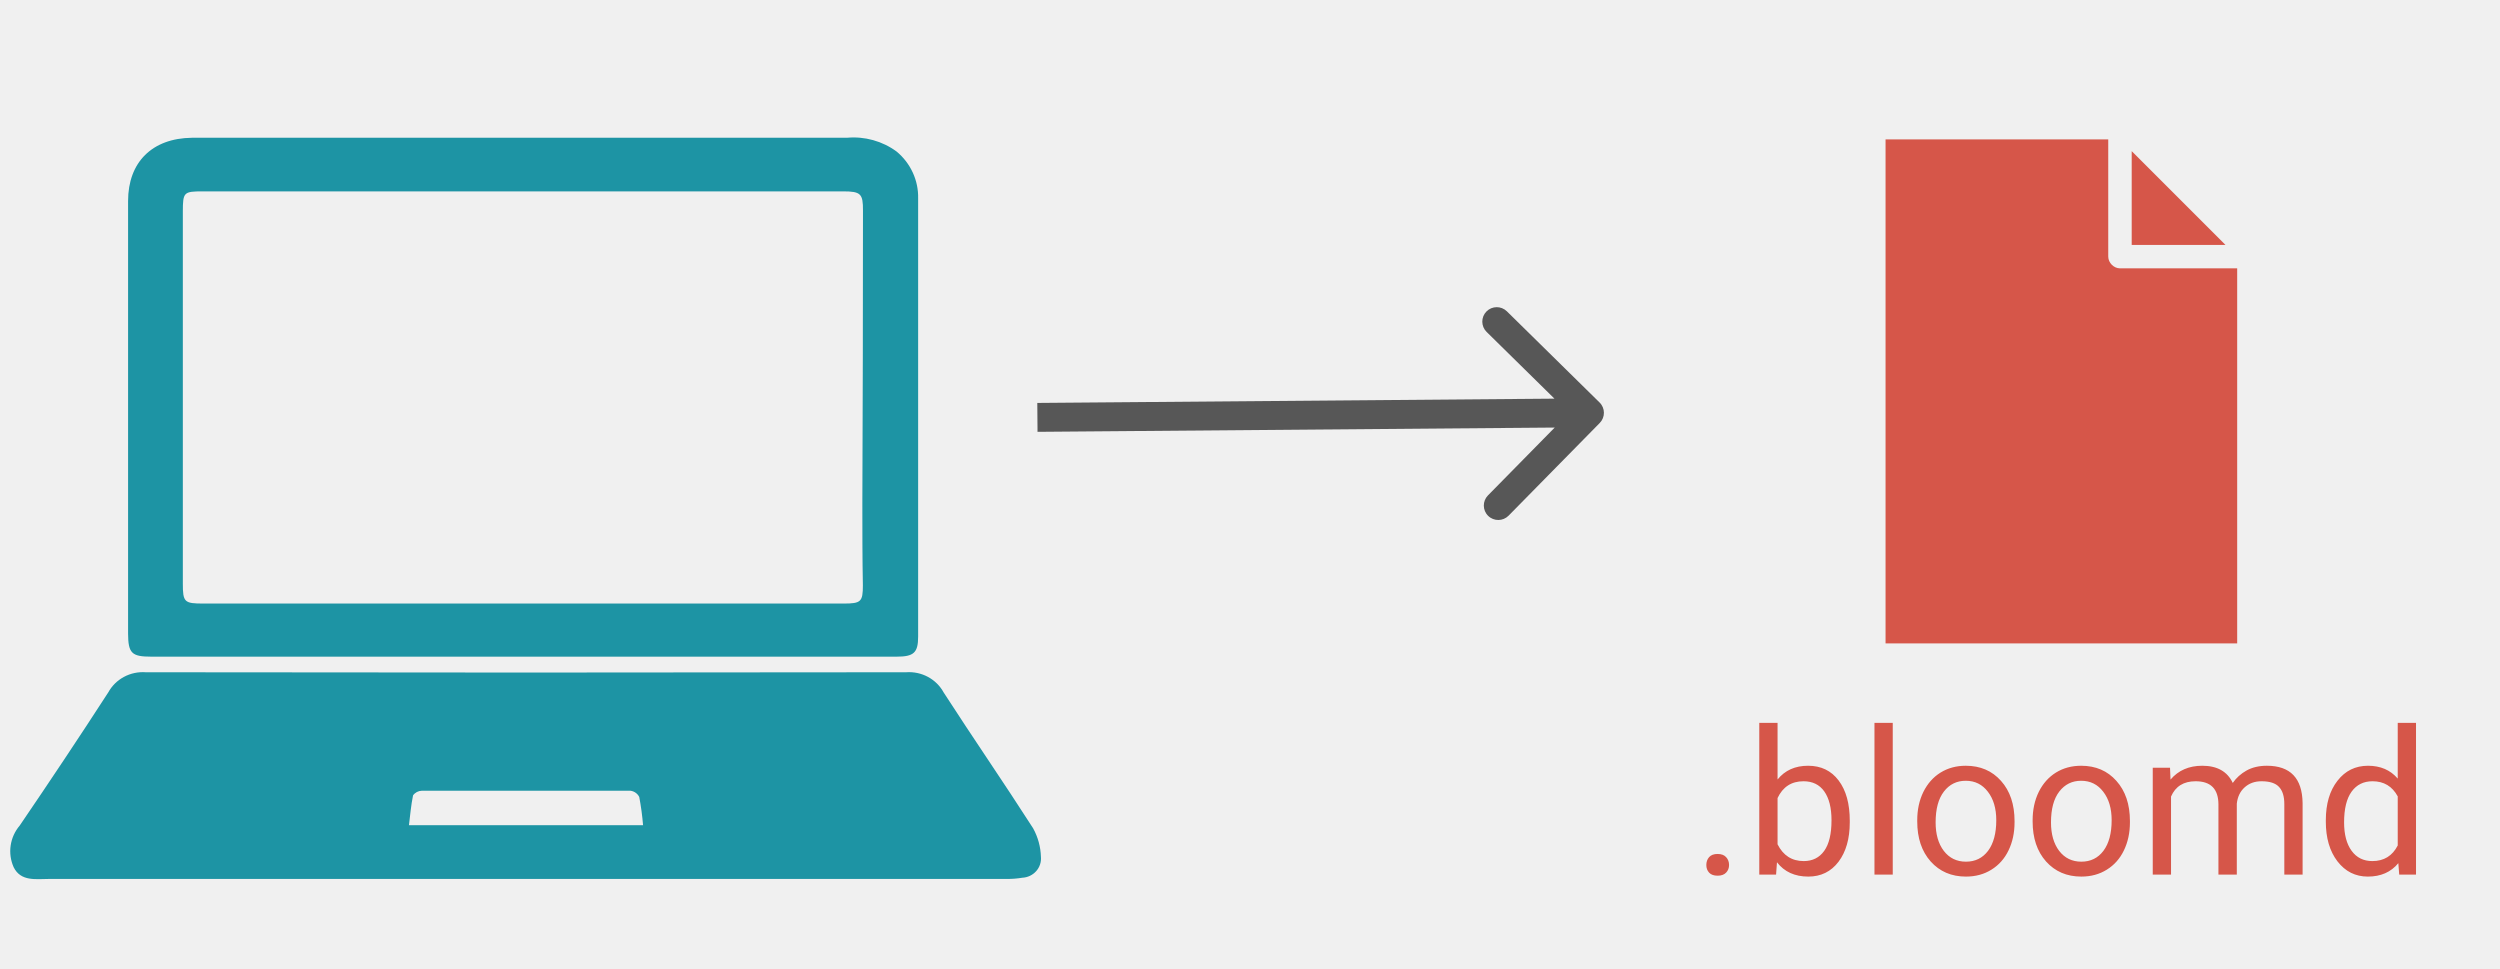
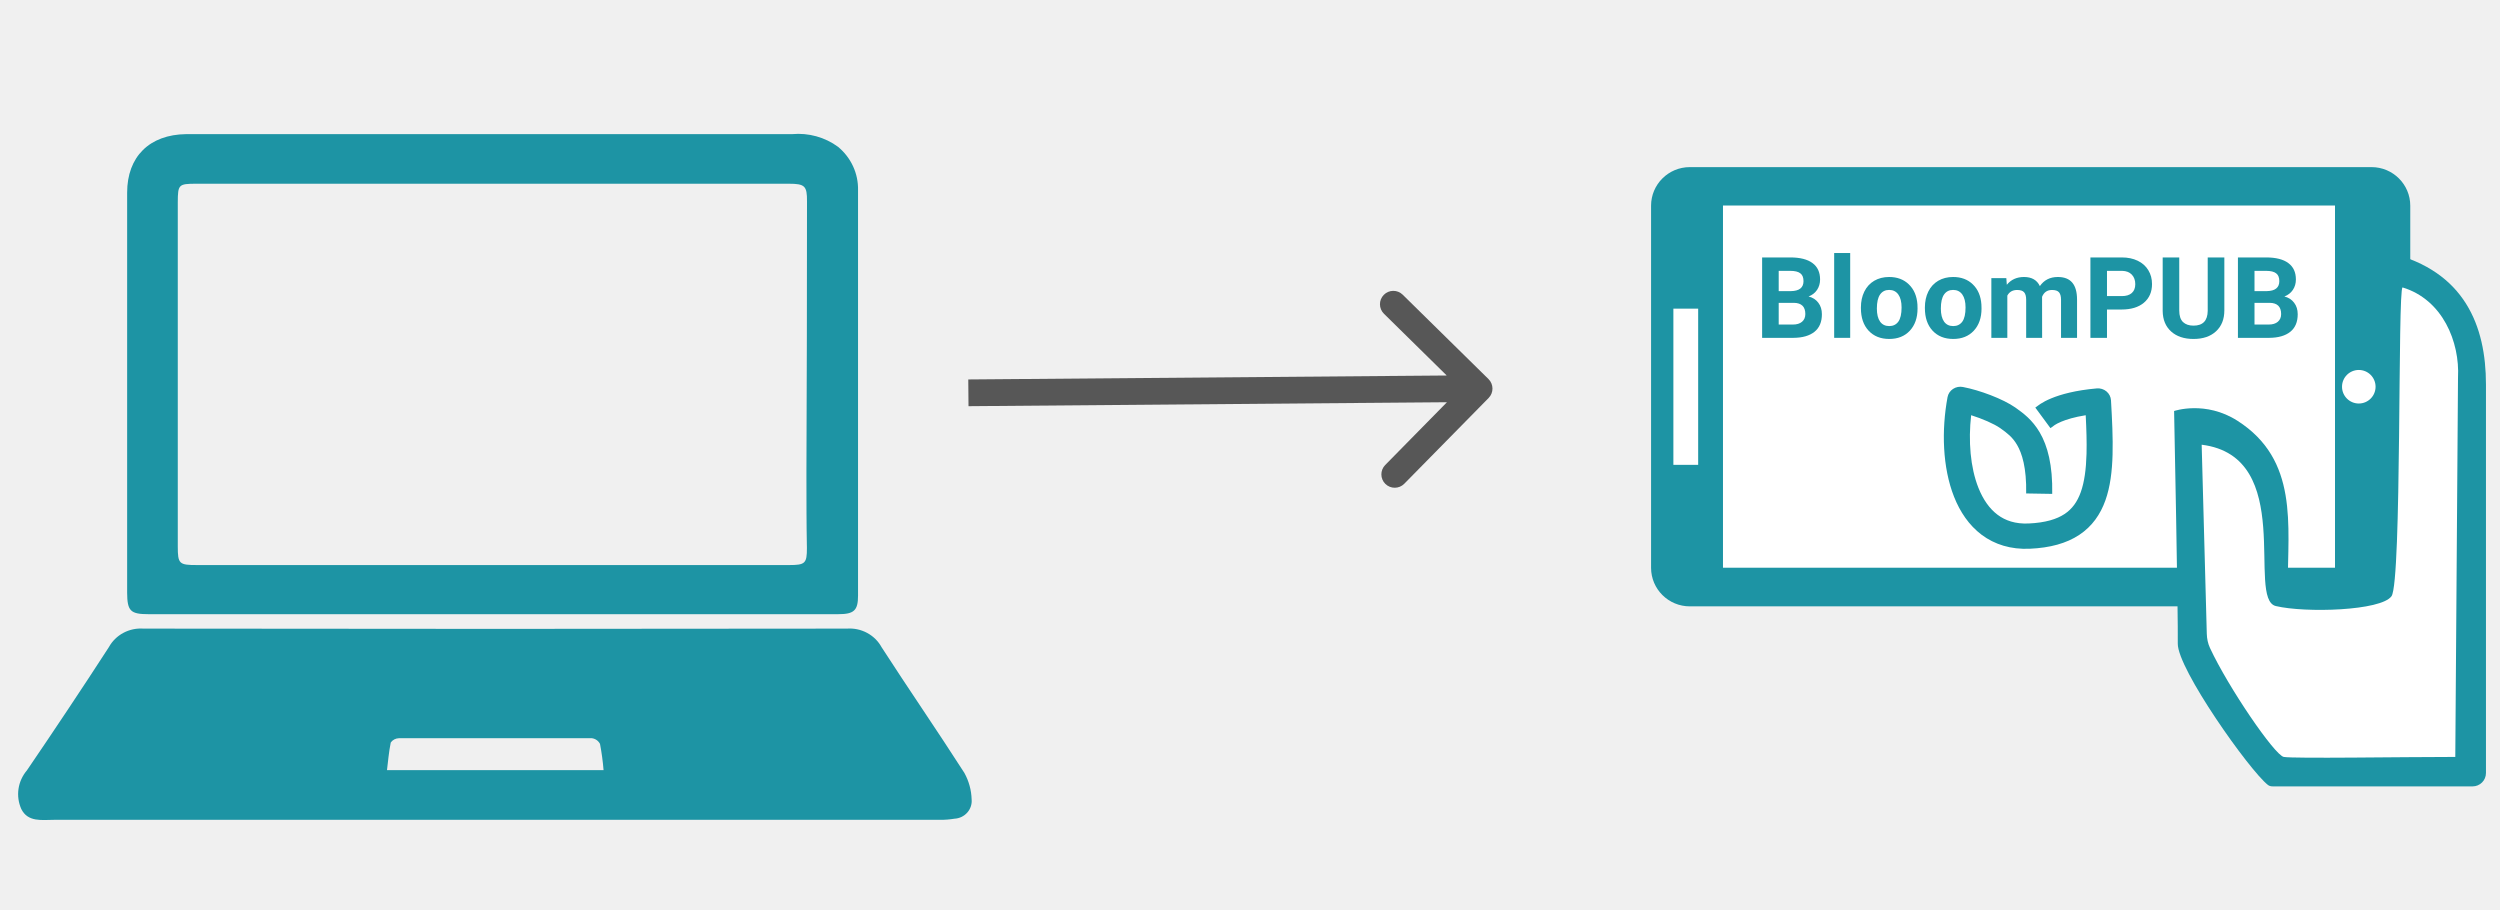
- <svg xmlns="http://www.w3.org/2000/svg" width="173" height="67" viewBox="0 0 173 67" fill="none">
-   <path d="M130.48 9.648V44.525H154.813V18.57H146.702C146.278 18.57 145.891 18.183 145.891 17.759V9.648H130.48ZM147.513 10.459V16.948H154.002L147.513 10.459Z" fill="#D65649" />
-   <path d="M118.078 59.86C118.078 59.641 118.142 59.459 118.27 59.313C118.402 59.167 118.598 59.094 118.858 59.094C119.117 59.094 119.313 59.167 119.446 59.313C119.582 59.459 119.651 59.641 119.651 59.86C119.651 60.07 119.582 60.245 119.446 60.386C119.313 60.528 119.117 60.598 118.858 60.598C118.598 60.598 118.402 60.528 118.27 60.386C118.142 60.245 118.078 60.07 118.078 59.86ZM128.004 56.907C128.004 58.037 127.744 58.946 127.225 59.635C126.705 60.318 126.008 60.66 125.133 60.66C124.199 60.66 123.477 60.33 122.966 59.669L122.905 60.523H121.742V50.023H123.007V53.94C123.518 53.307 124.222 52.99 125.119 52.99C126.017 52.99 126.721 53.33 127.232 54.008C127.747 54.688 128.004 55.617 128.004 56.798V56.907ZM126.74 56.763C126.74 55.902 126.573 55.237 126.241 54.767C125.908 54.298 125.429 54.063 124.805 54.063C123.971 54.063 123.372 54.451 123.007 55.225V58.425C123.395 59.199 123.998 59.587 124.819 59.587C125.425 59.587 125.896 59.352 126.234 58.883C126.571 58.413 126.74 57.707 126.74 56.763ZM130.978 60.523H129.713V50.023H130.978V60.523ZM132.673 56.757C132.673 56.032 132.814 55.38 133.097 54.801C133.384 54.223 133.781 53.776 134.286 53.462C134.797 53.147 135.378 52.99 136.03 52.99C137.037 52.99 137.85 53.339 138.47 54.036C139.094 54.733 139.407 55.661 139.407 56.818V56.907C139.407 57.627 139.268 58.274 138.99 58.848C138.716 59.418 138.322 59.862 137.807 60.181C137.297 60.5 136.709 60.66 136.043 60.66C135.041 60.66 134.227 60.311 133.603 59.614C132.983 58.917 132.673 57.994 132.673 56.846V56.757ZM133.945 56.907C133.945 57.727 134.134 58.386 134.512 58.883C134.895 59.379 135.405 59.628 136.043 59.628C136.686 59.628 137.196 59.377 137.575 58.876C137.953 58.37 138.142 57.663 138.142 56.757C138.142 55.945 137.948 55.289 137.561 54.788C137.178 54.282 136.668 54.029 136.03 54.029C135.405 54.029 134.902 54.277 134.519 54.774C134.136 55.271 133.945 55.982 133.945 56.907ZM140.658 56.757C140.658 56.032 140.799 55.38 141.081 54.801C141.368 54.223 141.765 53.776 142.271 53.462C142.781 53.147 143.362 52.99 144.014 52.99C145.021 52.99 145.835 53.339 146.454 54.036C147.079 54.733 147.391 55.661 147.391 56.818V56.907C147.391 57.627 147.252 58.274 146.974 58.848C146.7 59.418 146.306 59.862 145.791 60.181C145.281 60.5 144.693 60.66 144.028 60.66C143.025 60.66 142.212 60.311 141.587 59.614C140.967 58.917 140.658 57.994 140.658 56.846V56.757ZM141.929 56.907C141.929 57.727 142.118 58.386 142.496 58.883C142.879 59.379 143.39 59.628 144.028 59.628C144.67 59.628 145.181 59.377 145.559 58.876C145.937 58.37 146.126 57.663 146.126 56.757C146.126 55.945 145.933 55.289 145.545 54.788C145.162 54.282 144.652 54.029 144.014 54.029C143.39 54.029 142.886 54.277 142.503 54.774C142.12 55.271 141.929 55.982 141.929 56.907ZM150.166 53.127L150.2 53.947C150.743 53.309 151.474 52.99 152.395 52.99C153.429 52.99 154.133 53.386 154.507 54.179C154.753 53.824 155.072 53.537 155.464 53.318C155.861 53.099 156.328 52.99 156.866 52.99C158.488 52.99 159.313 53.849 159.34 55.567V60.523H158.075V55.642C158.075 55.114 157.955 54.719 157.713 54.46C157.472 54.195 157.066 54.063 156.496 54.063C156.027 54.063 155.637 54.205 155.327 54.487C155.018 54.765 154.838 55.141 154.787 55.615V60.523H153.516V55.676C153.516 54.601 152.99 54.063 151.937 54.063C151.107 54.063 150.54 54.416 150.235 55.123V60.523H148.97V53.127H150.166ZM160.947 56.763C160.947 55.629 161.215 54.717 161.753 54.029C162.291 53.336 162.995 52.99 163.866 52.99C164.731 52.99 165.417 53.286 165.923 53.879V50.023H167.188V60.523H166.026L165.964 59.73C165.458 60.35 164.754 60.66 163.852 60.66C162.995 60.66 162.296 60.309 161.753 59.607C161.215 58.905 160.947 57.989 160.947 56.859V56.763ZM162.211 56.907C162.211 57.745 162.384 58.402 162.731 58.876C163.077 59.35 163.556 59.587 164.166 59.587C164.968 59.587 165.554 59.227 165.923 58.507V55.109C165.545 54.412 164.964 54.063 164.18 54.063C163.56 54.063 163.077 54.303 162.731 54.781C162.384 55.26 162.211 55.968 162.211 56.907Z" fill="#D65649" />
-   <path d="M71.49 57.315C69.463 54.155 67.323 51.051 65.297 47.912C65.05 47.46 64.673 47.088 64.214 46.841C63.754 46.594 63.23 46.482 62.707 46.52C45.166 46.547 27.625 46.547 10.083 46.52C9.56 46.482 9.036 46.594 8.577 46.841C8.117 47.088 7.741 47.46 7.493 47.912C5.489 51.009 3.441 54.078 1.365 57.127C1.029 57.523 0.812 58.001 0.738 58.51C0.663 59.019 0.735 59.537 0.944 60.009C1.443 61.018 2.492 60.823 3.398 60.823H69.67C70.031 60.826 70.392 60.798 70.748 60.739C70.93 60.73 71.11 60.684 71.274 60.606C71.439 60.527 71.585 60.417 71.705 60.282C71.825 60.147 71.916 59.989 71.972 59.819C72.028 59.649 72.048 59.47 72.032 59.292C72.012 58.6 71.826 57.924 71.49 57.315ZM28.297 57.127C28.383 56.431 28.44 55.735 28.583 55.039C28.651 54.943 28.742 54.864 28.847 54.808C28.952 54.753 29.07 54.722 29.189 54.719C34.003 54.719 38.816 54.719 43.63 54.719C43.759 54.736 43.883 54.785 43.988 54.86C44.094 54.935 44.179 55.035 44.236 55.15C44.359 55.797 44.447 56.45 44.5 57.106H28.297V57.127Z" fill="#1D94A4" />
-   <path d="M10.461 45.441H62.044C63.235 45.441 63.535 45.169 63.535 44.049C63.535 33.942 63.535 23.836 63.535 13.73C63.55 13.115 63.423 12.505 63.165 11.944C62.907 11.382 62.524 10.884 62.044 10.486C61.059 9.761 59.833 9.421 58.605 9.533C45.739 9.533 32.873 9.533 20.007 9.533C17.767 9.533 15.52 9.533 13.28 9.533C10.526 9.568 8.863 11.224 8.863 13.911C8.863 23.887 8.863 33.864 8.863 43.84C8.87 45.204 9.113 45.441 10.461 45.441ZM14.029 13.243H58.348C59.568 13.243 59.725 13.41 59.718 14.572C59.718 21.328 59.703 28.084 59.675 34.84C59.675 36.727 59.675 38.62 59.711 40.506C59.711 41.641 59.582 41.766 58.384 41.766H14.079C12.752 41.766 12.652 41.675 12.652 40.374C12.652 31.789 12.652 23.205 12.652 14.621C12.659 13.305 12.709 13.243 14.036 13.243H14.029Z" fill="#1D94A4" />
-   <path d="M110.704 29.268C111.091 28.874 111.086 28.241 110.692 27.854L104.276 21.543C103.882 21.156 103.249 21.161 102.862 21.555C102.475 21.948 102.48 22.581 102.874 22.969L108.577 28.579L102.967 34.282C102.58 34.676 102.585 35.309 102.979 35.696C103.373 36.084 104.006 36.078 104.393 35.685L110.704 29.268ZM71.797 29.883L109.999 29.567L109.983 27.567L71.781 27.883L71.797 29.883Z" fill="#575757" />
+ <svg xmlns="http://www.w3.org/2000/svg" width="187" height="68" viewBox="0 0 187 68" fill="none">
+   <g clip-path="url(#clip0_1306_5697)">
+     <g clip-path="url(#clip1_1306_5697)">
+       <path d="M72.136 57.815C70.11 54.655 67.969 51.551 65.943 48.412C65.696 47.96 65.32 47.588 64.86 47.341C64.4 47.094 63.877 46.982 63.353 47.02C45.812 47.047 28.271 47.047 10.729 47.02C10.206 46.982 9.683 47.094 9.223 47.341C8.763 47.588 8.387 47.96 8.14 48.412C6.135 51.509 4.087 54.578 2.011 57.627C1.675 58.023 1.458 58.501 1.384 59.01C1.31 59.519 1.381 60.037 1.59 60.509C2.09 61.518 3.138 61.323 4.045 61.323H70.317C70.677 61.326 71.038 61.298 71.394 61.239C71.577 61.23 71.756 61.184 71.92 61.106C72.085 61.027 72.231 60.917 72.351 60.782C72.471 60.647 72.562 60.489 72.618 60.319C72.674 60.149 72.695 59.97 72.678 59.792C72.658 59.1 72.472 58.424 72.136 57.815ZM28.944 57.627C29.029 56.931 29.087 56.235 29.229 55.539C29.297 55.443 29.388 55.364 29.493 55.308C29.599 55.253 29.716 55.222 29.836 55.219C34.649 55.219 39.462 55.219 44.276 55.219C44.406 55.236 44.529 55.285 44.635 55.36C44.741 55.435 44.826 55.535 44.882 55.65C45.005 56.297 45.094 56.95 45.146 57.606H28.944V57.627Z" fill="#1D94A4" />
+       <path d="M11.108 45.941H62.69C63.881 45.941 64.181 45.669 64.181 44.549C64.181 34.442 64.181 24.336 64.181 14.23C64.196 13.615 64.07 13.005 63.812 12.444C63.554 11.882 63.17 11.384 62.69 10.986C61.706 10.261 60.479 9.921 59.251 10.033C46.385 10.033 33.519 10.033 20.654 10.033C18.413 10.033 16.166 10.033 13.926 10.033C11.172 10.068 9.51 11.724 9.51 14.411C9.51 24.387 9.51 34.364 9.51 44.34C9.517 45.704 9.759 45.941 11.108 45.941ZM14.675 13.743H58.994C60.214 13.743 60.371 13.91 60.364 15.072C60.364 21.828 60.35 28.584 60.321 35.34C60.321 37.227 60.321 39.12 60.357 41.006C60.357 42.141 60.228 42.266 59.03 42.266H14.725C13.398 42.266 13.298 42.175 13.298 40.874C13.298 32.289 13.298 23.705 13.298 15.121C13.305 13.805 13.355 13.743 14.682 13.743H14.675Z" fill="#1D94A4" />
+     </g>
+     <path d="M111.35 29.768C111.738 29.374 111.732 28.741 111.339 28.354L104.922 22.043C104.529 21.656 103.895 21.661 103.508 22.055C103.121 22.448 103.126 23.081 103.52 23.469L109.223 29.079L103.614 34.782C103.226 35.176 103.232 35.809 103.625 36.196C104.019 36.584 104.652 36.578 105.039 36.185L111.35 29.768ZM72.444 30.383L110.646 30.067L110.629 28.067L72.427 28.383L72.444 30.383Z" fill="#575757" />
+     <path d="M123.5 15.386C123.5 13.792 124.798 12.5 126.4 12.5H177.388C178.989 12.5 180.288 13.792 180.288 15.386V42.471C180.288 44.065 178.989 45.356 177.388 45.356H126.4C124.798 45.356 123.5 44.065 123.5 42.471V15.386Z" fill="#1D94A4" />
+     <rect x="128.856" y="15.373" width="45.802" height="27.092" fill="white" />
+     <path d="M131.807 25.271V19.256H133.915C134.645 19.256 135.198 19.397 135.576 19.678C135.953 19.956 136.142 20.365 136.142 20.905C136.142 21.2 136.066 21.46 135.915 21.686C135.763 21.909 135.552 22.073 135.282 22.177C135.591 22.254 135.833 22.41 136.01 22.644C136.189 22.878 136.278 23.165 136.278 23.503C136.278 24.082 136.094 24.52 135.725 24.817C135.355 25.114 134.829 25.266 134.146 25.271H131.807ZM133.047 22.652V24.276H134.109C134.401 24.276 134.628 24.207 134.791 24.069C134.956 23.929 135.039 23.736 135.039 23.491C135.039 22.94 134.753 22.66 134.183 22.652H133.047ZM133.047 21.776H133.964C134.59 21.765 134.902 21.516 134.902 21.029C134.902 20.756 134.822 20.561 134.663 20.442C134.506 20.321 134.256 20.26 133.915 20.26H133.047V21.776Z" fill="#1D94A4" />
+     <path d="M138.394 25.271H137.196V18.926H138.394V25.271Z" fill="#1D94A4" />
+     <path d="M139.196 22.995C139.196 22.552 139.281 22.157 139.452 21.809C139.623 21.462 139.868 21.194 140.188 21.004C140.51 20.814 140.884 20.719 141.308 20.719C141.911 20.719 142.403 20.903 142.783 21.273C143.166 21.642 143.38 22.143 143.424 22.776L143.432 23.082C143.432 23.768 143.241 24.318 142.858 24.734C142.475 25.147 141.961 25.354 141.316 25.354C140.671 25.354 140.156 25.147 139.771 24.734C139.388 24.321 139.196 23.759 139.196 23.049V22.995ZM140.39 23.082C140.39 23.506 140.47 23.831 140.63 24.057C140.79 24.28 141.019 24.391 141.316 24.391C141.605 24.391 141.831 24.281 141.994 24.061C142.156 23.838 142.238 23.483 142.238 22.995C142.238 22.579 142.156 22.257 141.994 22.028C141.831 21.8 141.603 21.686 141.308 21.686C141.016 21.686 140.79 21.8 140.63 22.028C140.47 22.254 140.39 22.605 140.39 23.082Z" fill="#1D94A4" />
+     <path d="M143.982 22.995C143.982 22.552 144.067 22.157 144.238 21.809C144.409 21.462 144.654 21.194 144.974 21.004C145.296 20.814 145.669 20.719 146.093 20.719C146.697 20.719 147.189 20.903 147.569 21.273C147.952 21.642 148.165 22.143 148.209 22.776L148.218 23.082C148.218 23.768 148.026 24.318 147.643 24.734C147.26 25.147 146.746 25.354 146.102 25.354C145.457 25.354 144.942 25.147 144.556 24.734C144.173 24.321 143.982 23.759 143.982 23.049V22.995ZM145.176 23.082C145.176 23.506 145.256 23.831 145.416 24.057C145.576 24.28 145.804 24.391 146.102 24.391C146.391 24.391 146.617 24.281 146.78 24.061C146.942 23.838 147.023 23.483 147.023 22.995C147.023 22.579 146.942 22.257 146.78 22.028C146.617 21.8 146.388 21.686 146.093 21.686C145.801 21.686 145.576 21.8 145.416 22.028C145.256 22.254 145.176 22.605 145.176 23.082Z" fill="#1D94A4" />
+     <path d="M150.073 20.802L150.11 21.301C150.427 20.913 150.856 20.719 151.396 20.719C151.972 20.719 152.367 20.946 152.582 21.401C152.896 20.946 153.344 20.719 153.925 20.719C154.41 20.719 154.771 20.861 155.008 21.144C155.245 21.425 155.363 21.849 155.363 22.417V25.271H154.165V22.421C154.165 22.168 154.115 21.983 154.016 21.867C153.917 21.749 153.742 21.69 153.491 21.69C153.133 21.69 152.885 21.86 152.747 22.202L152.751 25.271H151.557V22.425C151.557 22.166 151.506 21.979 151.404 21.863C151.302 21.747 151.128 21.69 150.883 21.69C150.544 21.69 150.299 21.83 150.148 22.111V25.271H148.953V20.802H150.073Z" fill="#1D94A4" />
+     <path d="M157.603 23.152V25.271H156.363V19.256H158.711C159.162 19.256 159.559 19.339 159.901 19.504C160.245 19.67 160.51 19.905 160.694 20.211C160.879 20.514 160.971 20.859 160.971 21.248C160.971 21.837 160.769 22.302 160.364 22.644C159.961 22.983 159.403 23.152 158.69 23.152H157.603ZM157.603 22.148H158.711C159.038 22.148 159.288 22.071 159.459 21.917C159.632 21.763 159.719 21.542 159.719 21.256C159.719 20.961 159.632 20.723 159.459 20.541C159.285 20.36 159.045 20.266 158.739 20.26H157.603V22.148Z" fill="#1D94A4" />
+     <path d="M166.381 19.256V23.218C166.381 23.876 166.174 24.397 165.761 24.78C165.35 25.163 164.788 25.354 164.075 25.354C163.372 25.354 162.814 25.168 162.401 24.796C161.988 24.424 161.777 23.914 161.769 23.264V19.256H163.008V23.227C163.008 23.62 163.102 23.908 163.29 24.09C163.48 24.269 163.741 24.358 164.075 24.358C164.772 24.358 165.126 23.992 165.137 23.259V19.256H166.381Z" fill="#1D94A4" />
+     <path d="M167.397 25.271V19.256H169.505C170.235 19.256 170.789 19.397 171.166 19.678C171.544 19.956 171.733 20.365 171.733 20.905C171.733 21.2 171.657 21.46 171.505 21.686C171.354 21.909 171.143 22.073 170.873 22.177C171.182 22.254 171.424 22.41 171.6 22.644C171.779 22.878 171.869 23.165 171.869 23.503C171.869 24.082 171.684 24.52 171.315 24.817C170.946 25.114 170.42 25.266 169.736 25.271H167.397ZM168.637 22.652V24.276H169.699C169.991 24.276 170.219 24.207 170.381 24.069C170.546 23.929 170.629 23.736 170.629 23.491C170.629 22.94 170.344 22.66 169.774 22.652H168.637ZM168.637 21.776H169.555C170.18 21.765 170.493 21.516 170.493 21.029C170.493 20.756 170.413 20.561 170.253 20.442C170.096 20.321 169.847 20.26 169.505 20.26H168.637V21.776Z" fill="#1D94A4" />
+     <path fill-rule="evenodd" clip-rule="evenodd" d="M146.085 29.093C146.3 28.95 146.566 28.897 146.822 28.946C148.068 29.182 149.809 29.83 150.752 30.487C150.757 30.491 150.762 30.495 150.768 30.499C150.8 30.522 150.834 30.547 150.87 30.573C151.315 30.892 152.016 31.396 152.57 32.342C153.165 33.36 153.545 34.795 153.506 36.943L151.557 36.91C151.593 34.986 151.248 33.913 150.875 33.276C150.53 32.685 150.122 32.39 149.69 32.078C149.662 32.058 149.635 32.038 149.607 32.017C149.14 31.695 148.278 31.32 147.442 31.057C147.222 32.987 147.381 34.966 147.985 36.487C148.337 37.373 148.821 38.057 149.42 38.505C150.004 38.943 150.753 39.201 151.743 39.157C153.012 39.1 153.854 38.829 154.428 38.449C154.99 38.078 155.379 37.547 155.642 36.811C155.911 36.057 156.04 35.108 156.072 33.95C156.096 33.071 156.065 32.107 156.011 31.059C155.157 31.195 154.575 31.38 154.203 31.534C153.951 31.638 153.794 31.728 153.711 31.782C153.67 31.808 153.646 31.826 153.639 31.831C153.61 31.857 153.579 31.881 153.548 31.903L153.373 32.024L152.24 30.486L152.375 30.392C152.387 30.382 152.4 30.371 152.415 30.36C152.47 30.317 152.543 30.264 152.635 30.205C152.82 30.086 153.082 29.942 153.44 29.794C154.155 29.499 155.243 29.194 156.841 29.053C157.104 29.03 157.366 29.112 157.566 29.279C157.766 29.447 157.887 29.686 157.902 29.942C157.985 31.382 158.054 32.757 158.02 34.001C157.986 35.241 157.848 36.411 157.483 37.431C157.112 38.468 156.5 39.367 155.526 40.011C154.564 40.647 153.336 40.979 151.832 41.046C150.409 41.109 149.199 40.729 148.228 40.002C147.273 39.285 146.608 38.278 146.166 37.166C145.29 34.959 145.221 32.163 145.676 29.706C145.722 29.457 145.869 29.236 146.085 29.093Z" fill="#1D94A4" />
+     <rect x="125.169" y="14.45" width="3.707" height="28.957" fill="#1D94A4" />
+     <rect x="174.658" y="14.45" width="3.707" height="28.957" fill="#1D94A4" />
+     <rect x="125.169" y="23.087" width="1.854" height="11.683" fill="white" />
+     <ellipse cx="176.438" cy="28.928" rx="1.255" ry="1.255" fill="white" />
+     <path d="M162.623 30.743C162.623 30.743 162.934 46.176 162.898 48.141C162.864 50.016 168.268 57.646 169.642 58.715C169.749 58.799 169.88 58.822 170.015 58.822H184.95C185.502 58.822 185.95 58.375 185.95 57.822V28.758C185.95 24.358 184.342 20.302 178.811 18.926V44.846C178.811 45.566 173.611 44.187 171.124 43.855C171.124 39.257 171.939 34.404 167.366 31.476C164.961 29.936 162.623 30.743 162.623 30.743Z" fill="#1D94A4" />
+     <path d="M178.884 44.597C179.665 43.504 179.337 21.54 179.713 21.5C182.714 22.413 184.002 25.575 183.859 28.251L183.656 56.618C179.74 56.618 171.546 56.752 170.826 56.618C170.147 56.492 166.679 51.422 165.305 48.465C165.151 48.133 165.078 47.773 165.068 47.407L164.685 33.264C171.78 34.148 168.013 44.805 170.233 45.333C172.453 45.86 178.103 45.69 178.884 44.597Z" fill="white" />
+   </g>
+   <defs>
+     <clipPath id="clip0_1306_5697">
+       <rect width="186" height="67" fill="white" transform="translate(0.5 0.5)" />
+     </clipPath>
+     <clipPath id="clip1_1306_5697">
+       <rect width="73" height="61" fill="white" transform="translate(0.64624 0.5)" />
+     </clipPath>
+   </defs>
</svg>
